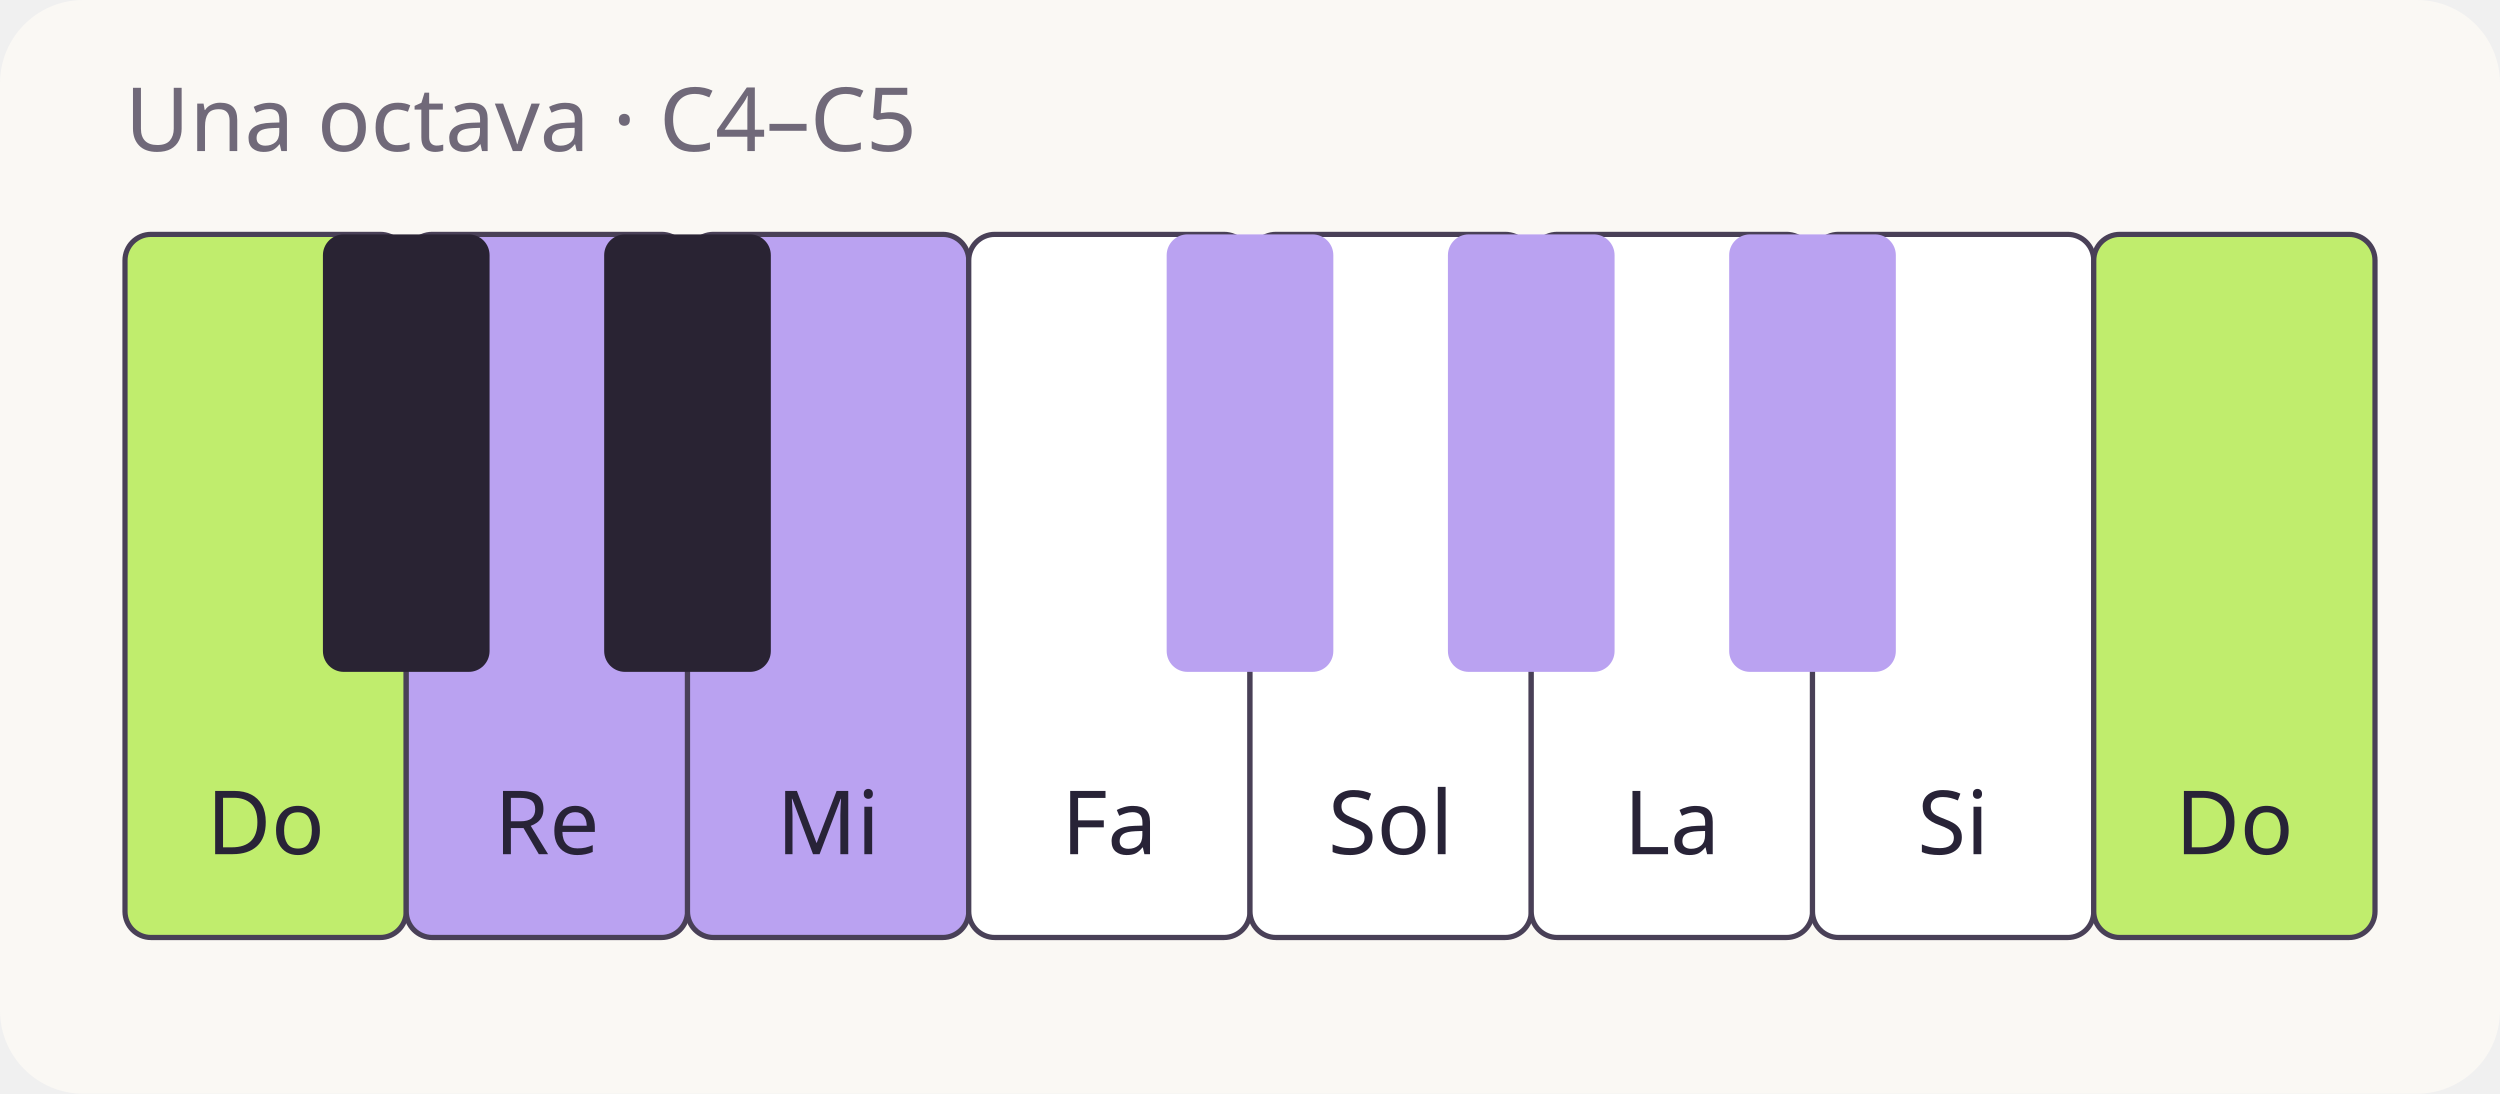
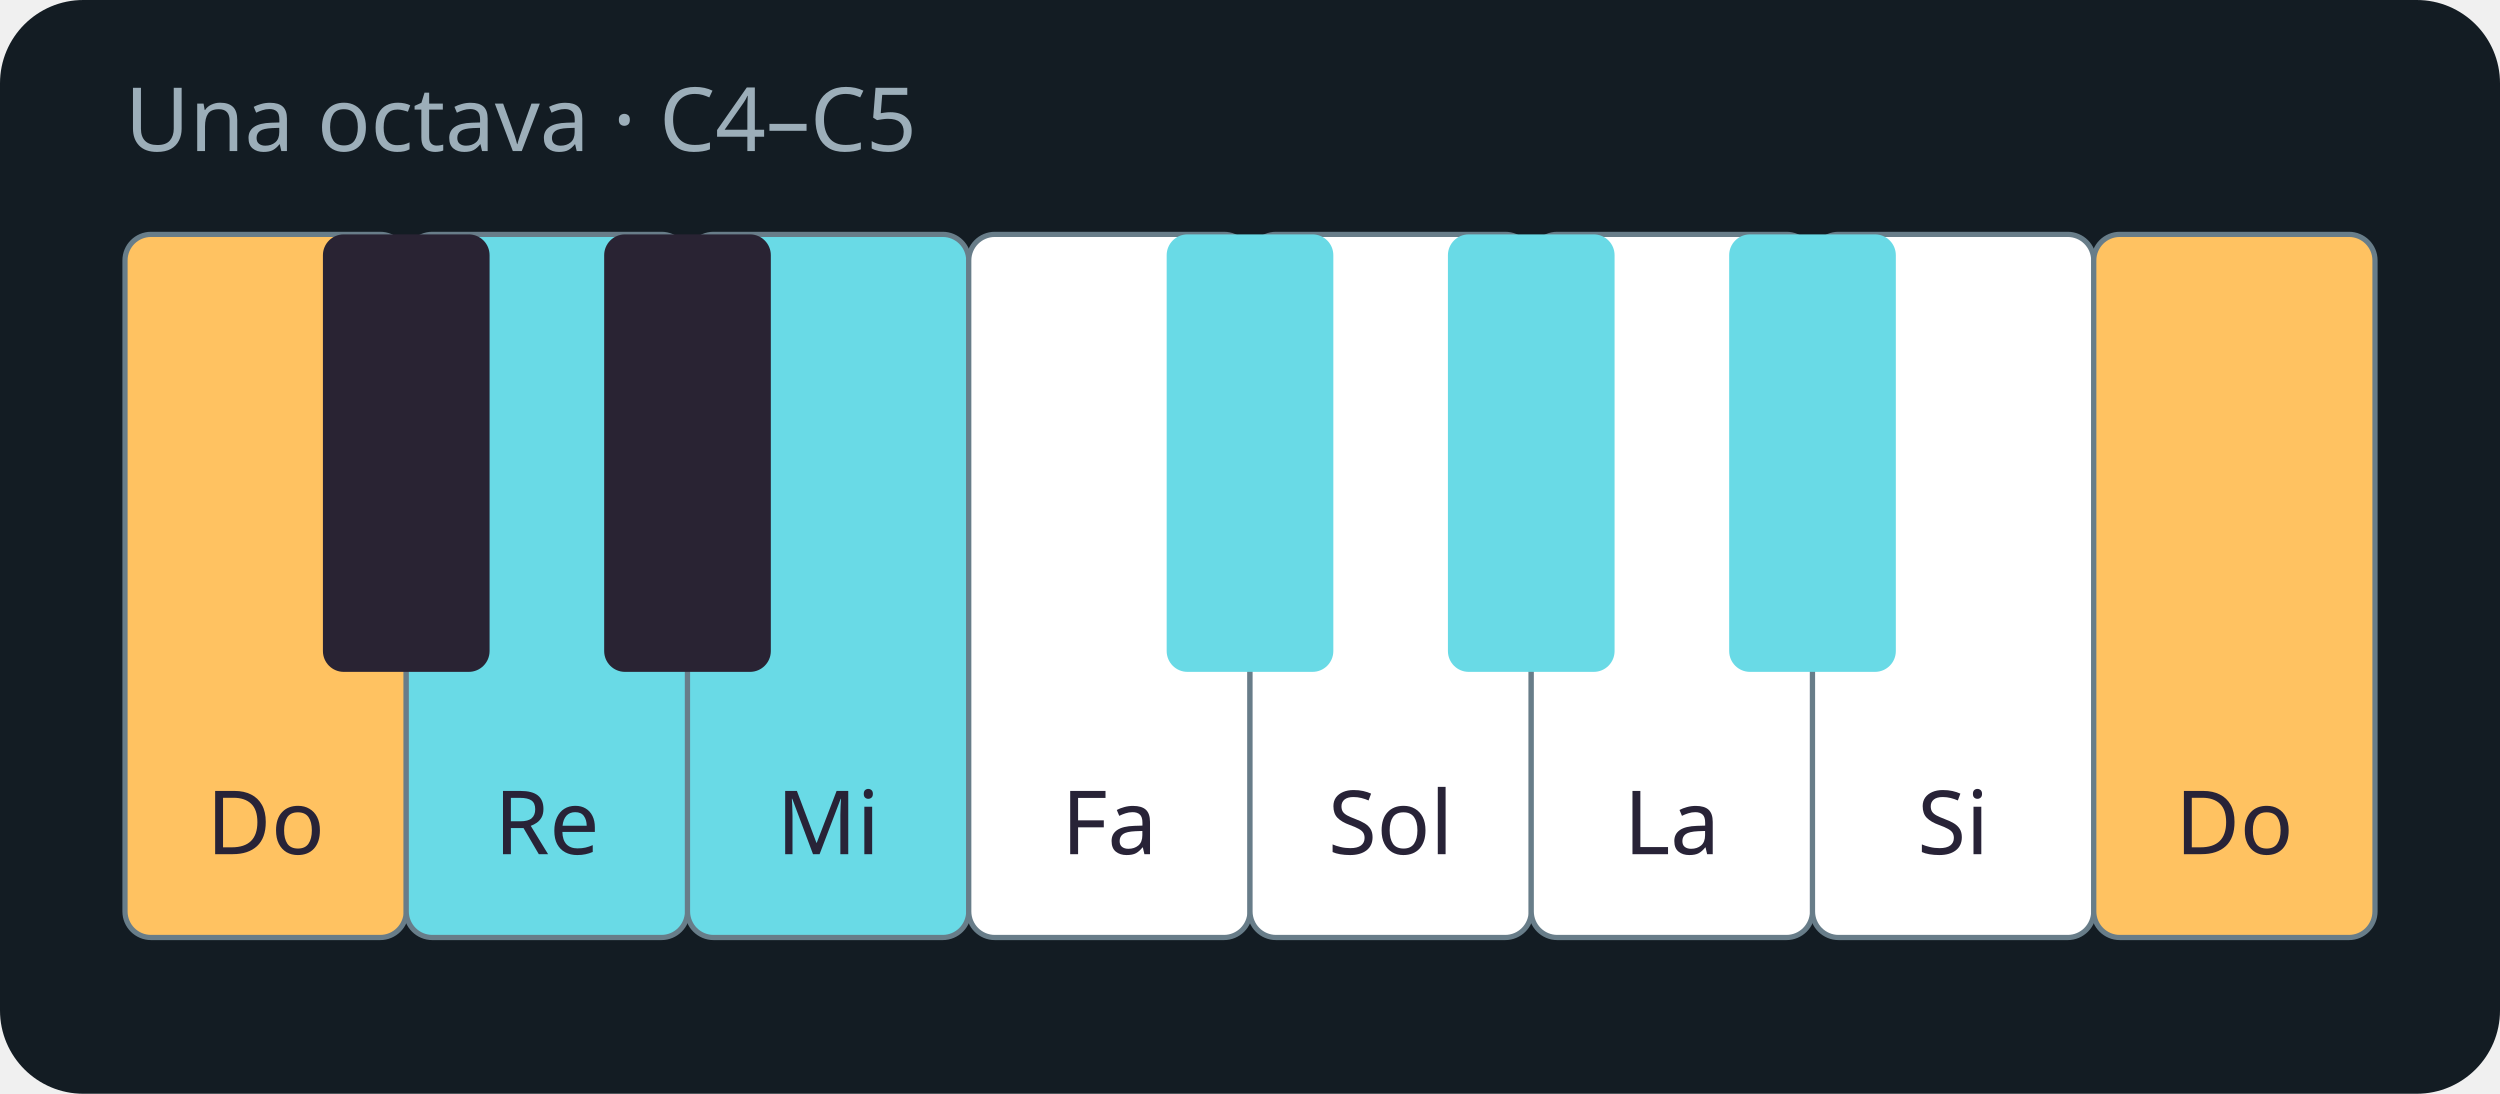
<svg xmlns="http://www.w3.org/2000/svg" viewBox="0 0 480 210" role="img" aria-label="Teclado: notas marcadas de la colección seleccionada">
-   <rect width="480" height="210" rx="16" fill="#faf8f4" />
-   <text x="24" y="29" font-family="system-ui" font-size="17" fill="#706979">Una octava · C4–C5</text>
-   <rect x="24" y="45" width="54" height="135" rx="5" fill="#c0ed6d" stroke="#494057" />
+   <rect width="480" height="210" rx="16" fill="#131c23" />
+   <text x="24" y="29" font-family="system-ui" font-size="17" fill="#9caeb9">Una octava · C4–C5</text>
+   <rect x="24" y="45" width="54" height="135" rx="5" fill="#ffc261" stroke="#687d89" />
  <text x="51" y="164" text-anchor="middle" fill="#282337" font-family="system-ui" font-size="17">Do</text>
-   <rect x="78" y="45" width="54" height="135" rx="5" fill="#baa2f1" stroke="#494057" />
+   <rect x="78" y="45" width="54" height="135" rx="5" fill="#69dae6" stroke="#687d89" />
  <text x="105" y="164" text-anchor="middle" fill="#282337" font-family="system-ui" font-size="17">Re</text>
-   <rect x="132" y="45" width="54" height="135" rx="5" fill="#baa2f1" stroke="#494057" />
+   <rect x="132" y="45" width="54" height="135" rx="5" fill="#69dae6" stroke="#687d89" />
  <text x="159" y="164" text-anchor="middle" fill="#282337" font-family="system-ui" font-size="17">Mi</text>
-   <rect x="186" y="45" width="54" height="135" rx="5" fill="#fff" stroke="#494057" />
+   <rect x="186" y="45" width="54" height="135" rx="5" fill="#fff" stroke="#687d89" />
  <text x="213" y="164" text-anchor="middle" fill="#282337" font-family="system-ui" font-size="17">Fa</text>
-   <rect x="240" y="45" width="54" height="135" rx="5" fill="#fff" stroke="#494057" />
+   <rect x="240" y="45" width="54" height="135" rx="5" fill="#fff" stroke="#687d89" />
  <text x="267" y="164" text-anchor="middle" fill="#282337" font-family="system-ui" font-size="17">Sol</text>
-   <rect x="294" y="45" width="54" height="135" rx="5" fill="#fff" stroke="#494057" />
+   <rect x="294" y="45" width="54" height="135" rx="5" fill="#fff" stroke="#687d89" />
  <text x="321" y="164" text-anchor="middle" fill="#282337" font-family="system-ui" font-size="17">La</text>
-   <rect x="348" y="45" width="54" height="135" rx="5" fill="#fff" stroke="#494057" />
+   <rect x="348" y="45" width="54" height="135" rx="5" fill="#fff" stroke="#687d89" />
  <text x="375" y="164" text-anchor="middle" fill="#282337" font-family="system-ui" font-size="17">Si</text>
-   <rect x="402" y="45" width="54" height="135" rx="5" fill="#c0ed6d" stroke="#494057" />
+   <rect x="402" y="45" width="54" height="135" rx="5" fill="#ffc261" stroke="#687d89" />
  <text x="429" y="164" text-anchor="middle" fill="#282337" font-family="system-ui" font-size="17">Do</text>
  <rect x="62" y="45" width="32" height="84" rx="4" fill="#292333" />
  <rect x="116" y="45" width="32" height="84" rx="4" fill="#292333" />
-   <rect x="224" y="45" width="32" height="84" rx="4" fill="#baa2f1" />
-   <rect x="278" y="45" width="32" height="84" rx="4" fill="#baa2f1" />
-   <rect x="332" y="45" width="32" height="84" rx="4" fill="#baa2f1" />
+   <rect x="224" y="45" width="32" height="84" rx="4" fill="#69dae6" />
+   <rect x="278" y="45" width="32" height="84" rx="4" fill="#69dae6" />
+   <rect x="332" y="45" width="32" height="84" rx="4" fill="#69dae6" />
</svg>
